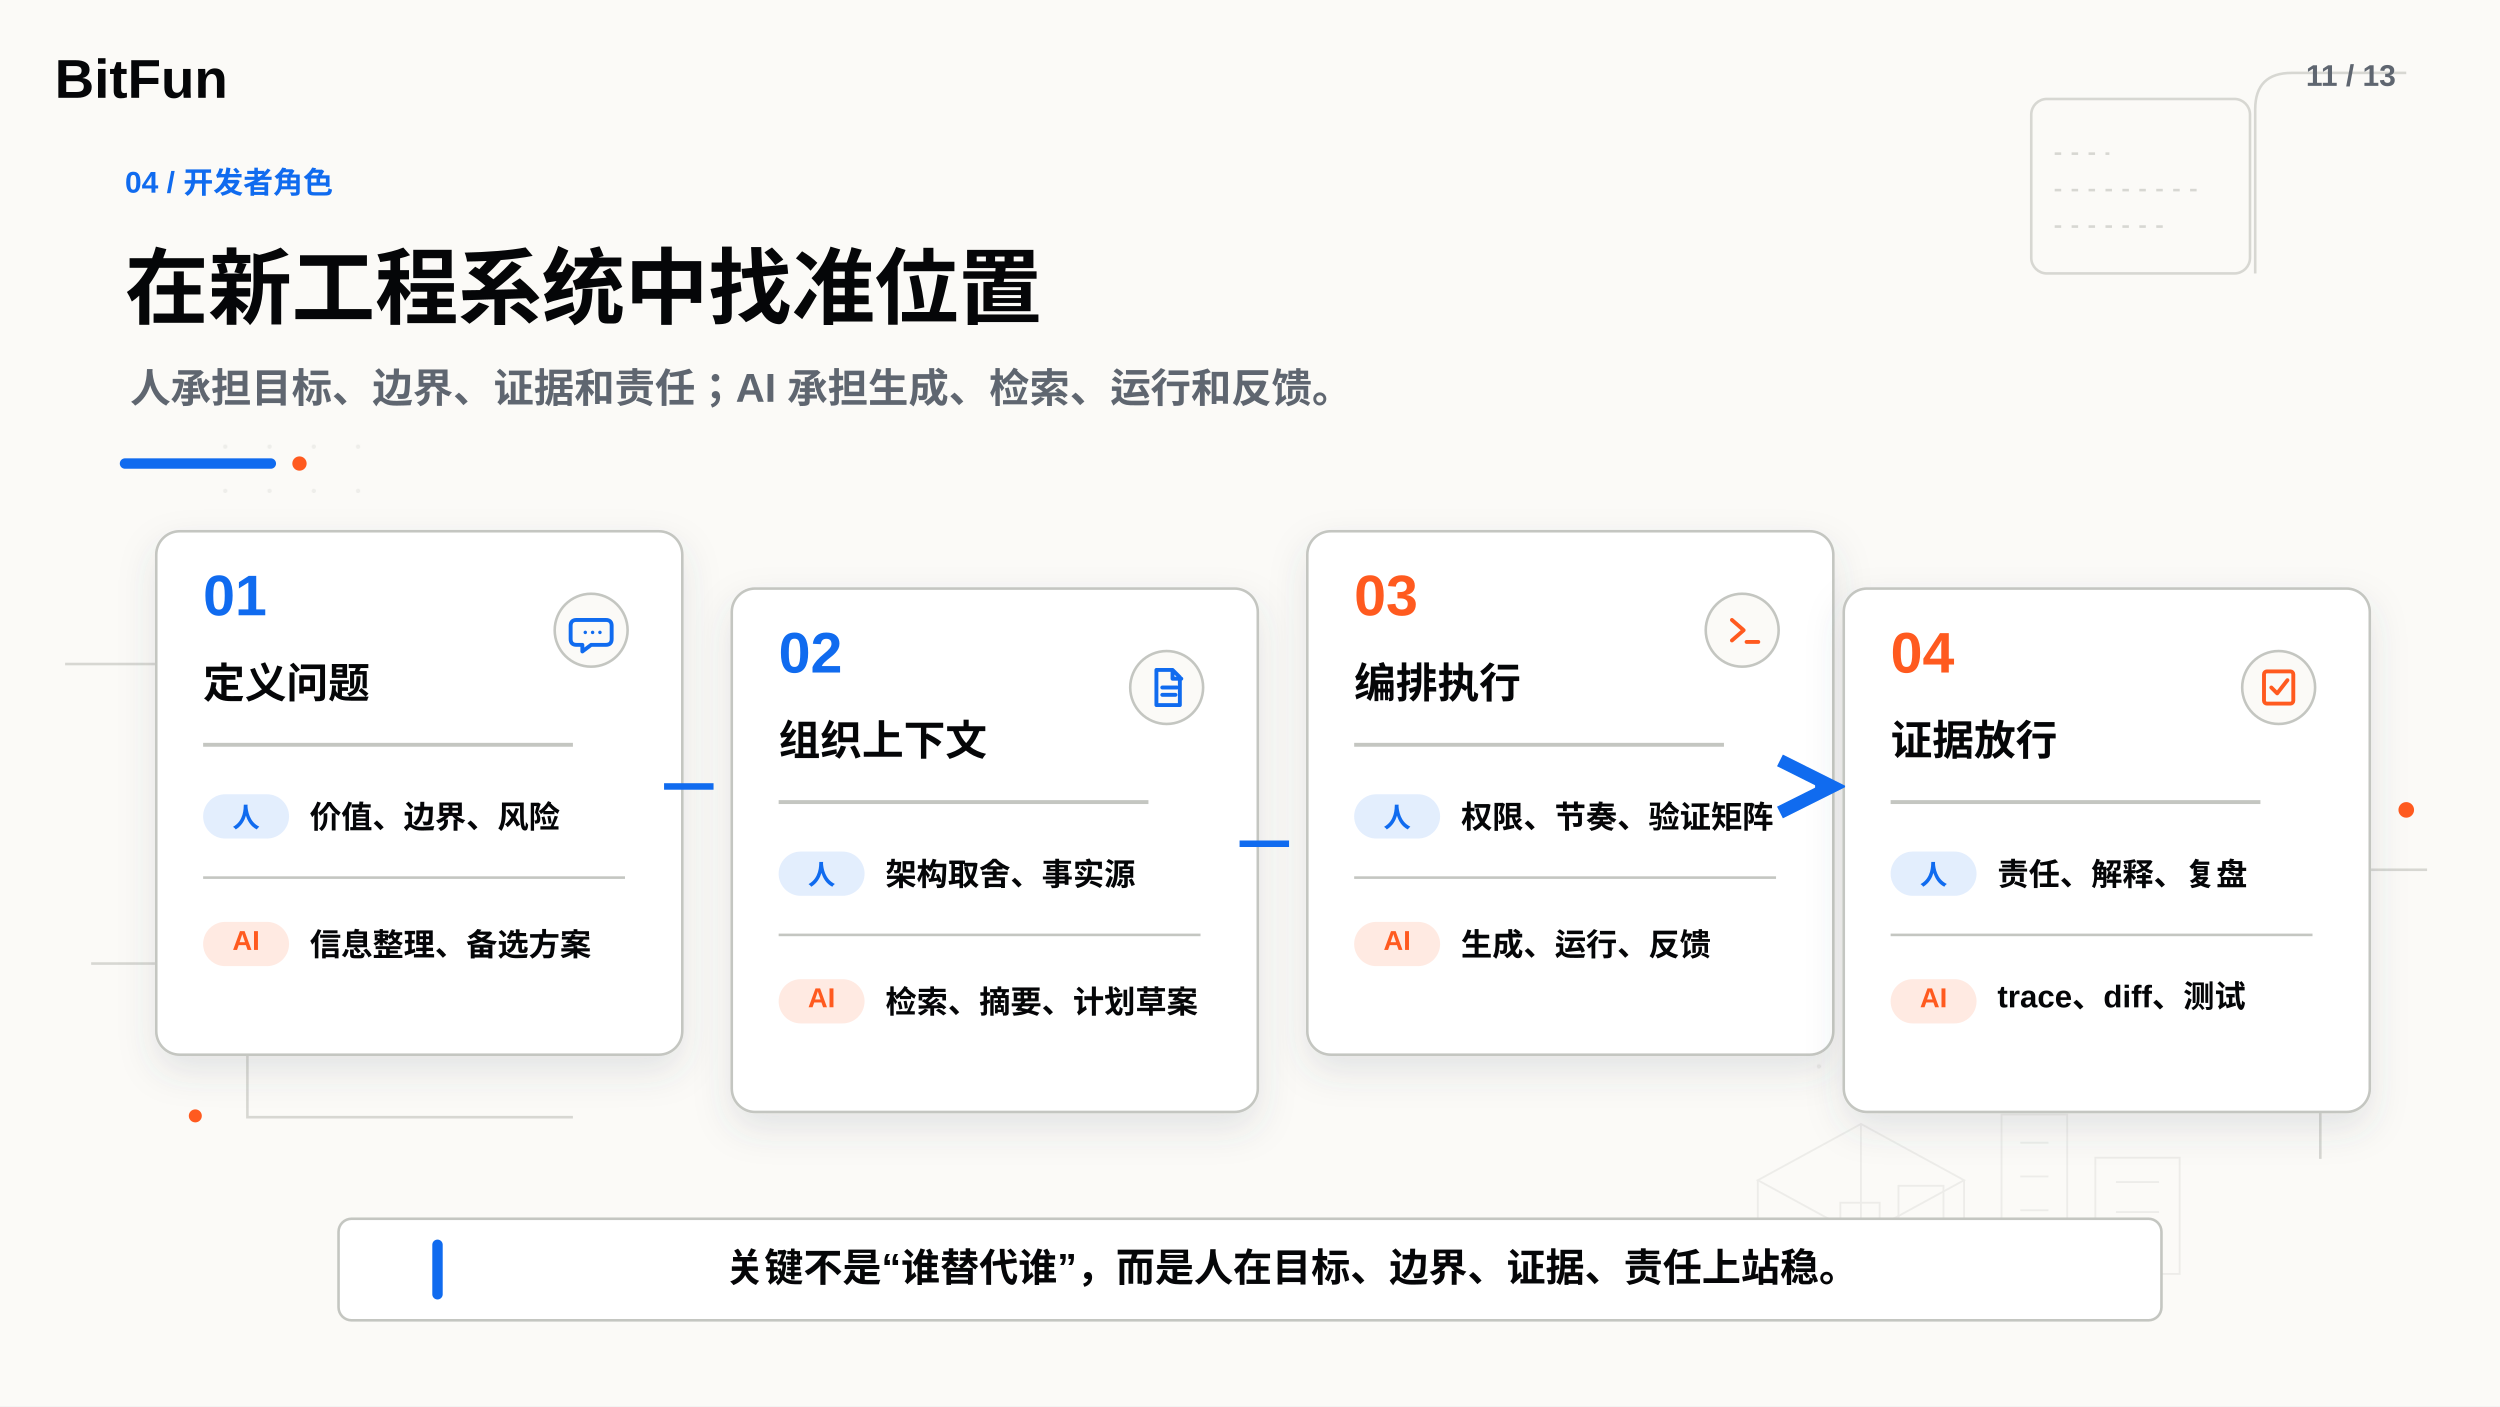
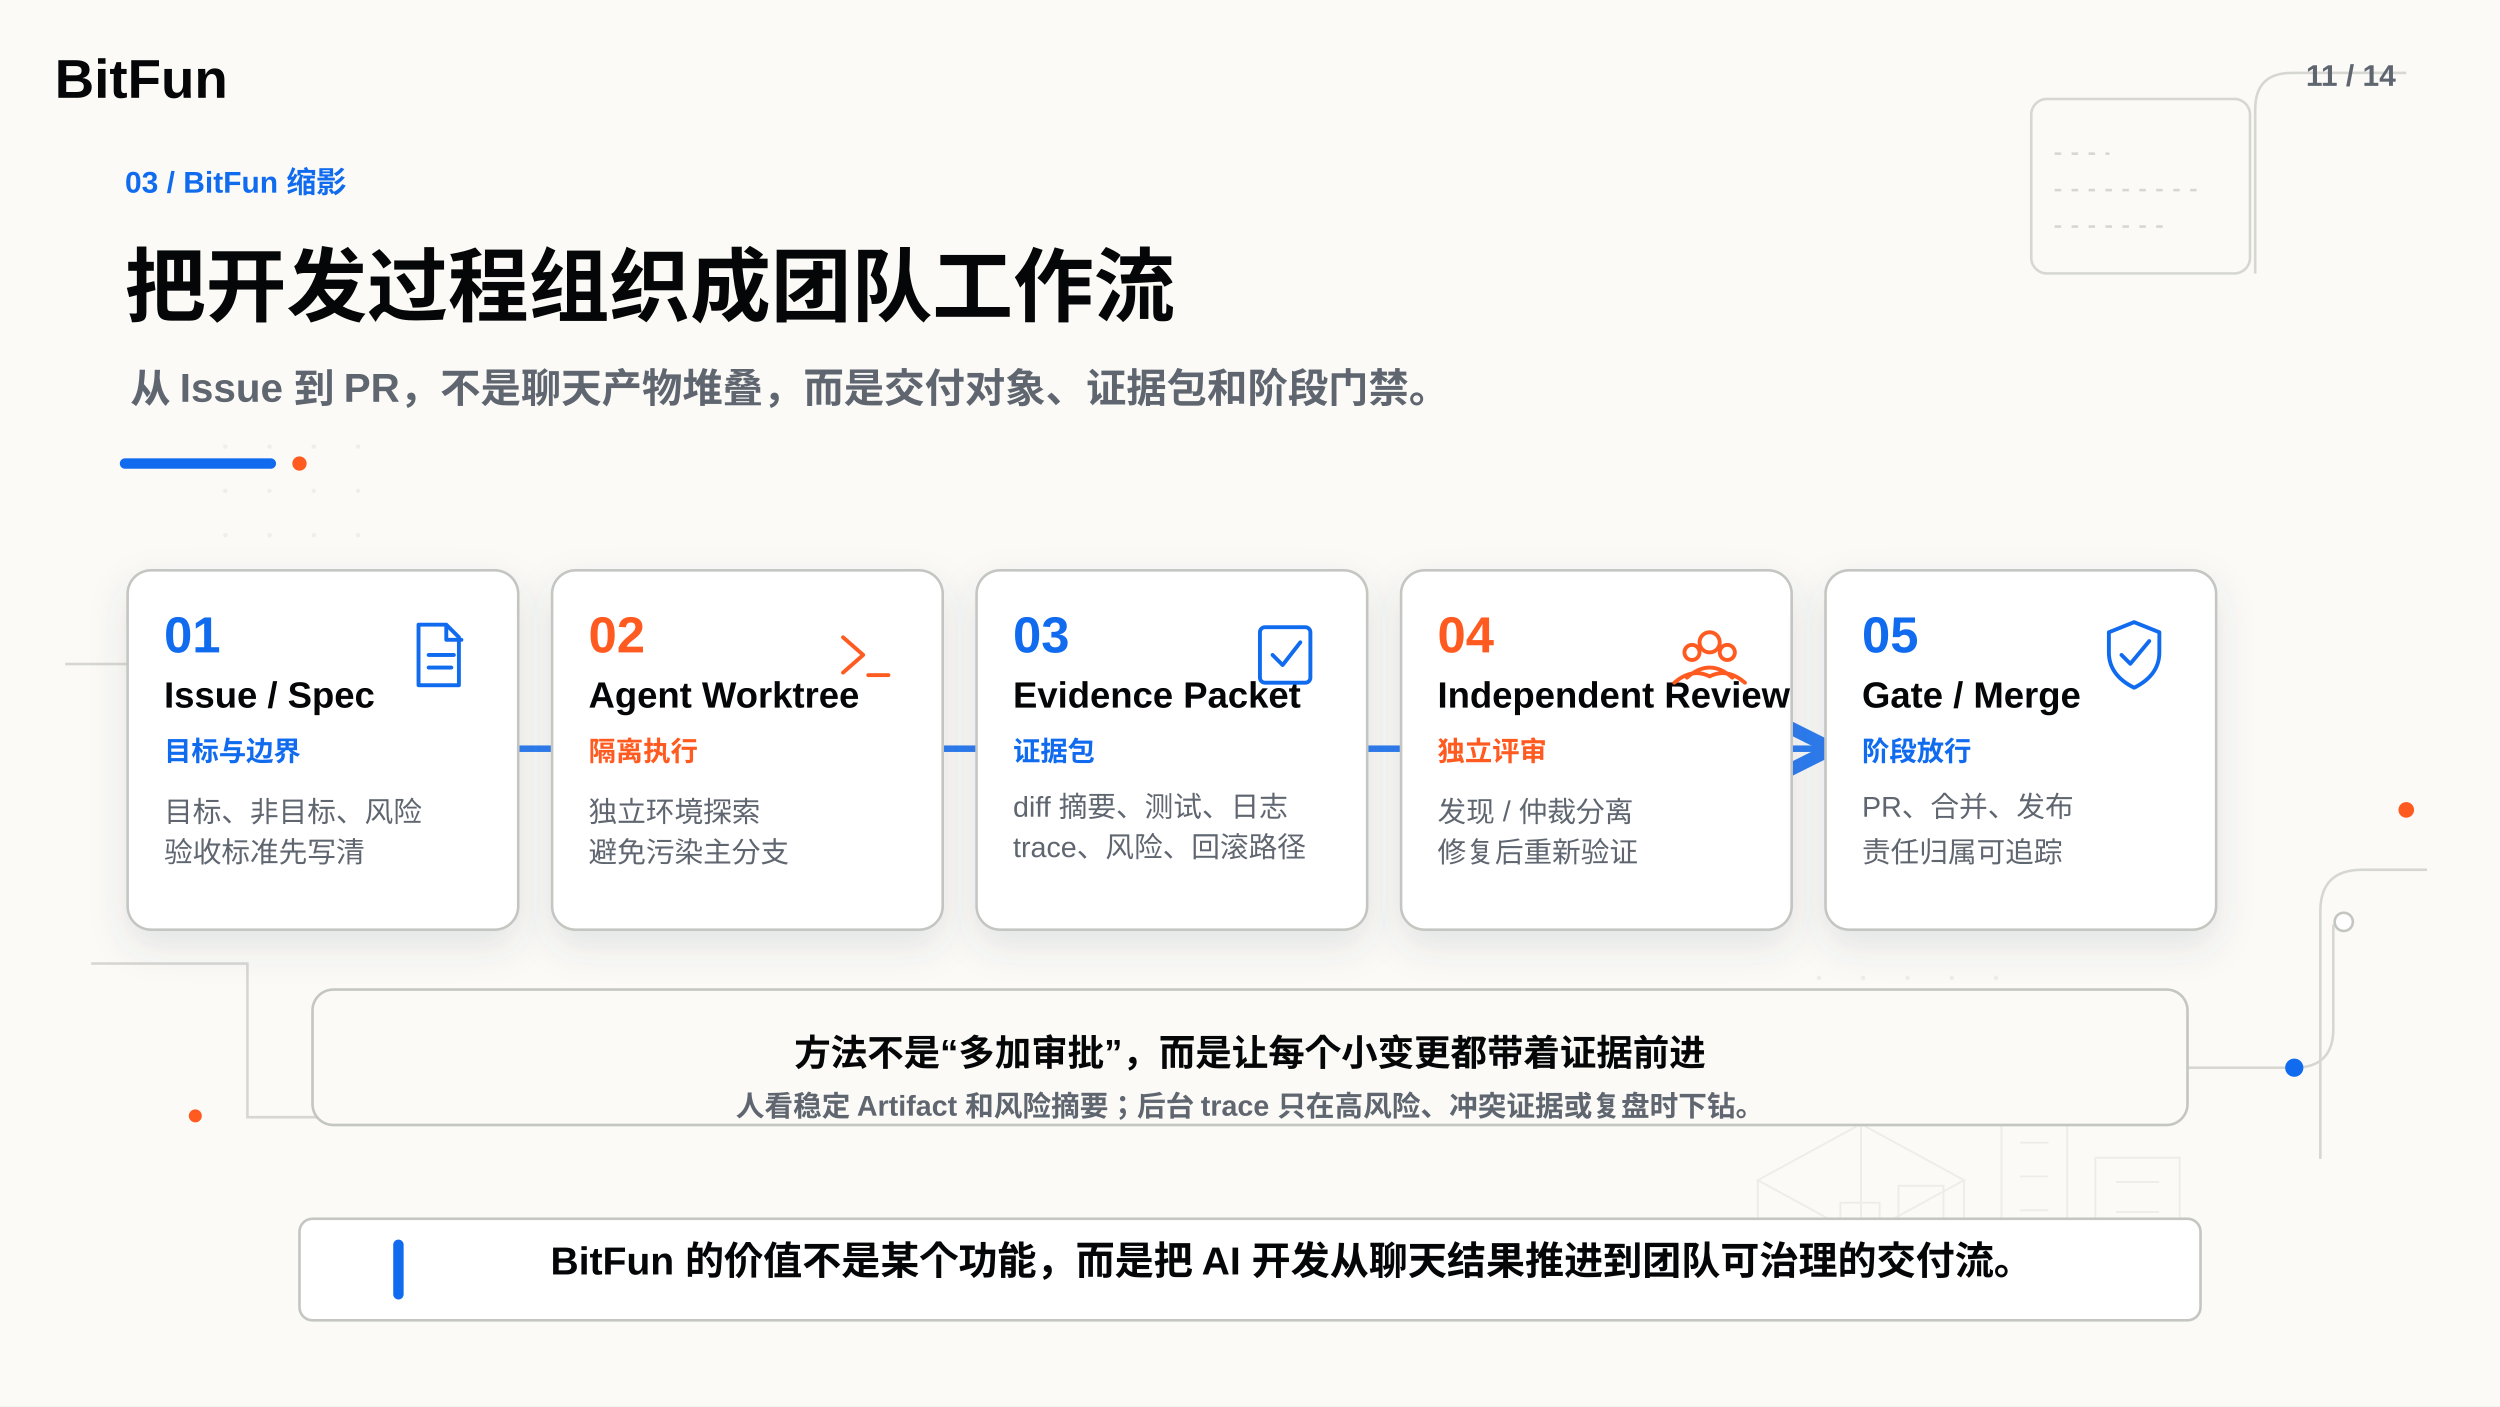
<svg xmlns="http://www.w3.org/2000/svg" width="1920" height="1080" viewBox="0 0 1920 1080">
  <defs>
    <pattern id="lightDots" width="34" height="34" patternUnits="userSpaceOnUse">
      <circle cx="3" cy="3" r="1.7" fill="#C4C6C1" opacity="0.55" />
    </pattern>
    <filter id="paperShadow" x="-18%" y="-18%" width="136%" height="150%">
      <feDropShadow dx="0" dy="12" stdDeviation="14" flood-color="#4B5563" flood-opacity="0.13" />
    </filter>
    <marker id="arrowBlue" markerWidth="12" markerHeight="12" refX="9" refY="6" orient="auto" markerUnits="strokeWidth">
      <path d="M2 2 L10 6 L2 10" fill="none" stroke="#106BEF" stroke-width="2" />
    </marker>
    <marker id="arrowGray" markerWidth="12" markerHeight="12" refX="9" refY="6" orient="auto" markerUnits="strokeWidth">
      <path d="M2 2 L10 6 L2 10" fill="none" stroke="#A5A9AE" stroke-width="2" />
    </marker>
  </defs>
  <rect width="1920" height="1080" fill="#FBFAF7" />
  <rect x="1560" y="76" width="168" height="134" rx="12" fill="none" stroke="#D7D7D2" stroke-width="2" />
  <path d="M1578 118 h42 m-42 28 h112 m-112 28 h88" stroke="#D7D7D2" stroke-width="2" stroke-dasharray="5 8" fill="none" />
  <path d="M1848 56 h-88 q-28 0 -28 28 v126" stroke="#D7D7D2" stroke-width="2" fill="none" />
  <path d="M1782 890 v-190 q0 -32 32 -32 h50" stroke="#D7D7D2" stroke-width="2" fill="none" />
  <path d="M1650 820 h112 q30 0 30 -30 v-80" stroke="#D7D7D2" stroke-width="2" fill="none" />
  <circle cx="1800" cy="708" r="7" fill="#FFFFFF" stroke="#C4C6C1" stroke-width="2" />
  <circle cx="1762" cy="820" r="7" fill="#106BEF" />
  <circle cx="1848" cy="622" r="6" fill="#FF5A1F" />
  <rect x="1378" y="720" width="180" height="120" fill="url(#lightDots)" opacity="0.48" />
  <rect x="152" y="318" width="128" height="96" fill="url(#lightDots)" opacity="0.42" />
  <path d="M70 740 h120 v118 h250" stroke="#D7D7D2" stroke-width="2" fill="none" />
  <path d="M50 510 h116 q26 0 26 26 v52" stroke="#D7D7D2" stroke-width="2" fill="none" />
  <circle cx="150" cy="857" r="5" fill="#FF5A1F" />
  <g opacity="0.26" transform="translate(1350 820) scale(0.72)">
    <path d="M0 120 L110 60 L220 120 L110 180 Z" fill="none" stroke="#C4C6C1" stroke-width="2" />
    <path d="M110 60 V180 M0 120 V220 M220 120 V220 M0 220 H320" stroke="#C4C6C1" stroke-width="2" fill="none" />
    <path d="M260 50 h70 v170 h-70 Z M280 80 h30 M280 116 h30 M280 152 h30" stroke="#C4C6C1" stroke-width="2" fill="none" />
    <path d="M360 96 h90 v124 h-90 Z M382 122 h46 M382 154 h46 M382 186 h46" stroke="#C4C6C1" stroke-width="2" fill="none" />
    <path d="M88 144 h42 v76 h-42 Z M150 126 h48 v94 h-48 Z" stroke="#C4C6C1" stroke-width="2" fill="none" />
  </g>
  <style>
      text { font-family: "Microsoft YaHei", "Noto Sans SC", "PingFang SC", "Segoe UI", Arial, sans-serif; dominant-baseline: hanging; }
      .brand5 { font-size: 42px; font-weight: 900; fill: #050608; }
      .num5 { font-family: "Arial", "Microsoft YaHei", sans-serif; font-weight: 900; fill: #050608; }
      .h15 { font-size: 68px; font-weight: 900; fill: #050608; letter-spacing: 0; }
      .h25 { font-size: 58px; font-weight: 900; fill: #050608; letter-spacing: 0; }
      .sub5 { font-size: 31px; font-weight: 560; fill: #5F6670; }
      .body5 { font-size: 30px; font-weight: 700; fill: #050608; }
      .muted5 { font-size: 24px; font-weight: 560; fill: #5F6670; }
      .label5 { font-size: 29px; font-weight: 900; fill: #050608; }
      .small5 { font-size: 23px; font-weight: 760; fill: #5F6670; }
      .micro5 { font-size: 19px; font-weight: 760; fill: #5F6670; }
    </style>
  <text x="42" y="46" class="brand5">BitFun</text>
-   <text x="1840" y="50" class="small5" text-anchor="end">11 / 13</text>
-   <text x="96" y="132" class="small5" style="fill:#106BEF;font-weight:900">04 / 开发者角色</text>
-   <text x="96" y="188" class="h15" style="font-size:64px">在新工程系统中找准位置</text>
-   <text x="100" y="282" class="sub5">人承担目标、边界、证据和责任；AI 承担生成、检索、运行和反馈。</text>
+   <text x="1840" y="50" class="small5" text-anchor="end">11 / 14</text>
+   <text x="96" y="132" class="small5" style="fill:#106BEF;font-weight:900">03 / BitFun 缩影</text>
+   <text x="96" y="188" class="h15" style="font-size:62px">把开发过程组织成团队工作流</text>
+   <text x="100" y="282" class="sub5">从 Issue 到 PR，不是聊天产物堆叠，而是交付对象、证据包和阶段门禁。</text>
  <path d="M96 356 h112" stroke="#106BEF" stroke-width="8" stroke-linecap="round" />
  <circle cx="230" cy="356" r="5.5" fill="#FF5A1F" />
-   <rect x="120" y="408" width="404" height="402" rx="18" fill="#FFFFFF" stroke="#C4C6C1" stroke-width="2" filter="url(#paperShadow)" />
-   <rect x="562" y="452" width="404" height="402" rx="18" fill="#FFFFFF" stroke="#C4C6C1" stroke-width="2" filter="url(#paperShadow)" />
-   <rect x="1004" y="408" width="404" height="402" rx="18" fill="#FFFFFF" stroke="#C4C6C1" stroke-width="2" filter="url(#paperShadow)" />
-   <rect x="1416" y="452" width="404" height="402" rx="18" fill="#FFFFFF" stroke="#C4C6C1" stroke-width="2" filter="url(#paperShadow)" />
-   <text x="156" y="442" class="num5" style="font-size:44px;fill:#106BEF">01</text>
-   <text x="156" y="508" class="label5" style="font-size:32px">定义问题</text>
-   <path d="M156 572 H440" stroke="#C4C6C1" stroke-width="3" />
-   <rect x="156" y="610" width="66" height="34" rx="17" fill="#106BEF" opacity="0.12" />
-   <text x="189" y="617" class="small5" text-anchor="middle" style="font-size:21px;fill:#106BEF;font-weight:900">人</text>
-   <text x="238" y="615" class="small5" style="font-size:24px;fill:#050608;font-weight:820">价值、边界、风险</text>
-   <path d="M156 674 H480" stroke="#C4C6C1" stroke-width="2" />
-   <rect x="156" y="708" width="66" height="34" rx="17" fill="#FF5A1F" opacity="0.13" />
-   <text x="189" y="715" class="small5" text-anchor="middle" style="font-size:21px;fill:#FF5A1F;font-weight:900">AI</text>
-   <text x="238" y="713" class="small5" style="font-size:24px;fill:#050608;font-weight:820">信息整理、备选方案</text>
-   <circle cx="454" cy="484" r="28" fill="#FBFAF7" stroke="#C4C6C1" stroke-width="2" />
-   <g transform="translate(436 466) scale(0.5625)">
-     <path d="M12 18 h40 q8 0 8 8 v18 q0 8 -8 8 H32 l-12 9 v-9 h-8 q-8 0 -8-8 V26 q0-8 8-8 Z" stroke="#106BEF" stroke-width="5.333" stroke-linecap="round" stroke-linejoin="round" fill="none" />
-     <circle cx="24" cy="35" r="2.4" fill="#106BEF" />
-     <circle cx="34" cy="35" r="2.4" fill="#106BEF" />
-     <circle cx="44" cy="35" r="2.4" fill="#106BEF" />
+   <path d="M316 575 H424 M642 575 H750 M968 575 H1076 M1294 575 H1402" stroke="#106BEF" stroke-width="5" fill="none" marker-end="url(#arrowBlue)" opacity="0.88" />
+   <rect x="98" y="438" width="300" height="276" rx="18" fill="#FFFFFF" stroke="#C4C6C1" stroke-width="2" filter="url(#paperShadow)" />
+   <text x="126" y="474" class="num5" style="font-size:39px;fill:#106BEF">01</text>
+   <text x="126" y="524" class="label5" style="font-size:28px">Issue / Spec</text>
+   <text x="126" y="566" class="small5" style="font-size:21px;fill:#106BEF;font-weight:900">目标与边界</text>
+   <g transform="translate(304 472) scale(0.96875)">
+     <path d="M18 8 h22 l10 10 v38 H18 Z M40 8 v12 h12 M26 32 h20 M26 42 h18" stroke="#106BEF" stroke-width="3.097" stroke-linecap="round" stroke-linejoin="round" fill="none" />
  </g>
-   <text x="598" y="486" class="num5" style="font-size:44px;fill:#106BEF">02</text>
-   <text x="598" y="552" class="label5" style="font-size:32px">组织上下文</text>
-   <path d="M598 616 H882" stroke="#C4C6C1" stroke-width="3" />
-   <rect x="598" y="654" width="66" height="34" rx="17" fill="#106BEF" opacity="0.12" />
-   <text x="631" y="661" class="small5" text-anchor="middle" style="font-size:21px;fill:#106BEF;font-weight:900">人</text>
-   <text x="680" y="659" class="small5" style="font-size:24px;fill:#050608;font-weight:820">架构取舍、事实源</text>
-   <path d="M598 718 H922" stroke="#C4C6C1" stroke-width="2" />
-   <rect x="598" y="752" width="66" height="34" rx="17" fill="#FF5A1F" opacity="0.13" />
-   <text x="631" y="759" class="small5" text-anchor="middle" style="font-size:21px;fill:#FF5A1F;font-weight:900">AI</text>
-   <text x="680" y="757" class="small5" style="font-size:24px;fill:#050608;font-weight:820">检索、摘要、计划草案</text>
-   <circle cx="896" cy="528" r="28" fill="#FBFAF7" stroke="#C4C6C1" stroke-width="2" />
-   <g transform="translate(878 510) scale(0.5625)">
-     <path d="M18 8 h22 l10 10 v38 H18 Z M40 8 v12 h12 M26 32 h20 M26 42 h18" stroke="#106BEF" stroke-width="5.333" stroke-linecap="round" stroke-linejoin="round" fill="none" />
+   <text x="126" y="612" class="small5" style="font-size:22px;fill:#5F6670;font-weight:420">目标、非目标、风险</text>
+   <text x="126" y="643" class="small5" style="font-size:22px;fill:#5F6670;font-weight:420">验收标准先写清</text>
+   <rect x="424" y="438" width="300" height="276" rx="18" fill="#FFFFFF" stroke="#C4C6C1" stroke-width="2" filter="url(#paperShadow)" />
+   <text x="452" y="474" class="num5" style="font-size:39px;fill:#FF5A1F">02</text>
+   <text x="452" y="524" class="label5" style="font-size:28px">Agent Worktree</text>
+   <text x="452" y="566" class="small5" style="font-size:21px;fill:#FF5A1F;font-weight:900">隔离执行</text>
+   <g transform="translate(630 472) scale(0.96875)">
+     <path d="M18 18 L34 32 L18 46" stroke="#FF5A1F" stroke-width="3.097" stroke-linecap="round" stroke-linejoin="round" fill="none" />
+     <path d="M38 48 h16" stroke="#FF5A1F" stroke-width="3.097" stroke-linecap="round" stroke-linejoin="round" fill="none" />
  </g>
-   <text x="1040" y="442" class="num5" style="font-size:44px;fill:#FF5A1F">03</text>
-   <text x="1040" y="508" class="label5" style="font-size:32px">编排执行</text>
-   <path d="M1040 572 H1324" stroke="#C4C6C1" stroke-width="3" />
-   <rect x="1040" y="610" width="66" height="34" rx="17" fill="#106BEF" opacity="0.12" />
-   <text x="1073" y="617" class="small5" text-anchor="middle" style="font-size:21px;fill:#106BEF;font-weight:900">人</text>
-   <text x="1122" y="615" class="small5" style="font-size:24px;fill:#050608;font-weight:820">权限、节奏、验证矩阵</text>
-   <path d="M1040 674 H1364" stroke="#C4C6C1" stroke-width="2" />
-   <rect x="1040" y="708" width="66" height="34" rx="17" fill="#FF5A1F" opacity="0.13" />
-   <text x="1073" y="715" class="small5" text-anchor="middle" style="font-size:21px;fill:#FF5A1F;font-weight:900">AI</text>
-   <text x="1122" y="713" class="small5" style="font-size:24px;fill:#050608;font-weight:820">生成、运行、反馈</text>
-   <circle cx="1338" cy="484" r="28" fill="#FBFAF7" stroke="#C4C6C1" stroke-width="2" />
-   <g transform="translate(1320 466) scale(0.5625)">
-     <path d="M18 18 L34 32 L18 46" stroke="#FF5A1F" stroke-width="5.333" stroke-linecap="round" stroke-linejoin="round" fill="none" />
-     <path d="M38 48 h16" stroke="#FF5A1F" stroke-width="5.333" stroke-linecap="round" stroke-linejoin="round" fill="none" />
+   <text x="452" y="612" class="small5" style="font-size:22px;fill:#5F6670;font-weight:420">独立环境探索</text>
+   <text x="452" y="643" class="small5" style="font-size:22px;fill:#5F6670;font-weight:420">避免污染主分支</text>
+   <rect x="750" y="438" width="300" height="276" rx="18" fill="#FFFFFF" stroke="#C4C6C1" stroke-width="2" filter="url(#paperShadow)" />
+   <text x="778" y="474" class="num5" style="font-size:39px;fill:#106BEF">03</text>
+   <text x="778" y="524" class="label5" style="font-size:28px">Evidence Packet</text>
+   <text x="778" y="566" class="small5" style="font-size:21px;fill:#106BEF;font-weight:900">证据包</text>
+   <g transform="translate(956 472) scale(0.96875)">
+     <rect x="12" y="10" width="40" height="44" rx="4" stroke="#106BEF" stroke-width="3.097" stroke-linecap="round" stroke-linejoin="round" fill="none" />
+     <path d="M22 32 l8 8 l14 -18" stroke="#106BEF" stroke-width="3.097" stroke-linecap="round" stroke-linejoin="round" fill="none" />
  </g>
-   <text x="1452" y="486" class="num5" style="font-size:44px;fill:#FF5A1F">04</text>
-   <text x="1452" y="552" class="label5" style="font-size:32px">证据放行</text>
-   <path d="M1452 616 H1736" stroke="#C4C6C1" stroke-width="3" />
-   <rect x="1452" y="654" width="66" height="34" rx="17" fill="#106BEF" opacity="0.12" />
-   <text x="1485" y="661" class="small5" text-anchor="middle" style="font-size:21px;fill:#106BEF;font-weight:900">人</text>
-   <text x="1534" y="659" class="small5" style="font-size:24px;fill:#050608;font-weight:820">责任、解释、复盘</text>
-   <path d="M1452 718 H1776" stroke="#C4C6C1" stroke-width="2" />
-   <rect x="1452" y="752" width="66" height="34" rx="17" fill="#FF5A1F" opacity="0.13" />
-   <text x="1485" y="759" class="small5" text-anchor="middle" style="font-size:21px;fill:#FF5A1F;font-weight:900">AI</text>
-   <text x="1534" y="757" class="small5" style="font-size:24px;fill:#050608;font-weight:820">trace、diff、测试</text>
-   <circle cx="1750" cy="528" r="28" fill="#FBFAF7" stroke="#C4C6C1" stroke-width="2" />
-   <g transform="translate(1732 510) scale(0.5625)">
-     <rect x="12" y="10" width="40" height="44" rx="4" stroke="#FF5A1F" stroke-width="5.333" stroke-linecap="round" stroke-linejoin="round" fill="none" />
-     <path d="M22 32 l8 8 l14 -18" stroke="#FF5A1F" stroke-width="5.333" stroke-linecap="round" stroke-linejoin="round" fill="none" />
+   <text x="778" y="612" class="small5" style="font-size:22px;fill:#5F6670;font-weight:420">diff 摘要、测试、日志</text>
+   <text x="778" y="643" class="small5" style="font-size:22px;fill:#5F6670;font-weight:420">trace、风险、回滚路径</text>
+   <rect x="1076" y="438" width="300" height="276" rx="18" fill="#FFFFFF" stroke="#C4C6C1" stroke-width="2" filter="url(#paperShadow)" />
+   <text x="1104" y="474" class="num5" style="font-size:39px;fill:#FF5A1F">04</text>
+   <text x="1104" y="524" class="label5" style="font-size:28px">Independent Review</text>
+   <text x="1104" y="566" class="small5" style="font-size:21px;fill:#FF5A1F;font-weight:900">独立评审</text>
+   <g transform="translate(1282 472) scale(0.96875)">
+     <circle cx="32" cy="22" r="8" stroke="#FF5A1F" stroke-width="3.097" stroke-linecap="round" stroke-linejoin="round" fill="none" />
+     <circle cx="18" cy="30" r="6" stroke="#FF5A1F" stroke-width="3.097" stroke-linecap="round" stroke-linejoin="round" fill="none" />
+     <circle cx="46" cy="30" r="6" stroke="#FF5A1F" stroke-width="3.097" stroke-linecap="round" stroke-linejoin="round" fill="none" />
+     <path d="M14 50 q18 -16 36 0 M4 54 q14 -12 28 -5 M32 49 q14 -7 28 5" stroke="#FF5A1F" stroke-width="3.097" stroke-linecap="round" stroke-linejoin="round" fill="none" />
  </g>
-   <path d="M510 604 H548 M952 648 H990 M1394 604 H1402" stroke="#106BEF" stroke-width="5" fill="none" marker-end="url(#arrowBlue)" />
-   <rect x="260" y="936" width="1400" height="78" rx="10" fill="#FFFFFF" stroke="#C4C6C1" stroke-width="2" />
-   <path d="M336 956 v38" stroke="#106BEF" stroke-width="8" stroke-linecap="round" />
-   <text x="992" y="958" class="body5" text-anchor="middle" style="font-size:30px">关键不是“谁替代谁”，而是人在目标、边界、证据、责任上站稳。</text>
+   <text x="1104" y="612" class="small5" style="font-size:22px;fill:#5F6670;font-weight:420">发现 / 仲裁分离</text>
+   <text x="1104" y="643" class="small5" style="font-size:22px;fill:#5F6670;font-weight:420">修复后重新验证</text>
+   <rect x="1402" y="438" width="300" height="276" rx="18" fill="#FFFFFF" stroke="#C4C6C1" stroke-width="2" filter="url(#paperShadow)" />
+   <text x="1430" y="474" class="num5" style="font-size:39px;fill:#106BEF">05</text>
+   <text x="1430" y="524" class="label5" style="font-size:28px">Gate / Merge</text>
+   <text x="1430" y="566" class="small5" style="font-size:21px;fill:#106BEF;font-weight:900">阶段放行</text>
+   <g transform="translate(1608 472) scale(0.96875)">
+     <path d="M32 6 L52 14 V30 q0 18 -20 28 Q12 48 12 30 V14 Z M22 32 l7 7 l15 -18" stroke="#106BEF" stroke-width="3.097" stroke-linecap="round" stroke-linejoin="round" fill="none" />
+   </g>
+   <text x="1430" y="612" class="small5" style="font-size:22px;fill:#5F6670;font-weight:420">PR、合并、发布</text>
+   <text x="1430" y="643" class="small5" style="font-size:22px;fill:#5F6670;font-weight:420">责任归属可追踪</text>
+   <rect x="240" y="760" width="1440" height="104" rx="16" fill="#FBFAF7" stroke="#C4C6C1" stroke-width="2" />
+   <text x="960" y="794" class="label5" text-anchor="middle" style="font-size:28px">方法不是“多加审批”，而是让每个小变更都带着证据前进</text>
+   <text x="960" y="838" class="small5" text-anchor="middle" style="font-size:22px;fill:#5F6670;font-weight:780">人看稳定 Artifact 和风险摘要；后台 trace 只在高风险、冲突证据或复盘时下钻。</text>
+   <rect x="230" y="936" width="1460" height="78" rx="10" fill="#FFFFFF" stroke="#C4C6C1" stroke-width="2" />
+   <path d="M306 956 v38" stroke="#106BEF" stroke-width="8" stroke-linecap="round" />
+   <text x="992" y="958" class="body5" text-anchor="middle" style="font-size:30px">BitFun 的价值不是某个功能，而是把 AI 开发从聊天结果推进到团队可治理的交付流。</text>
</svg>
